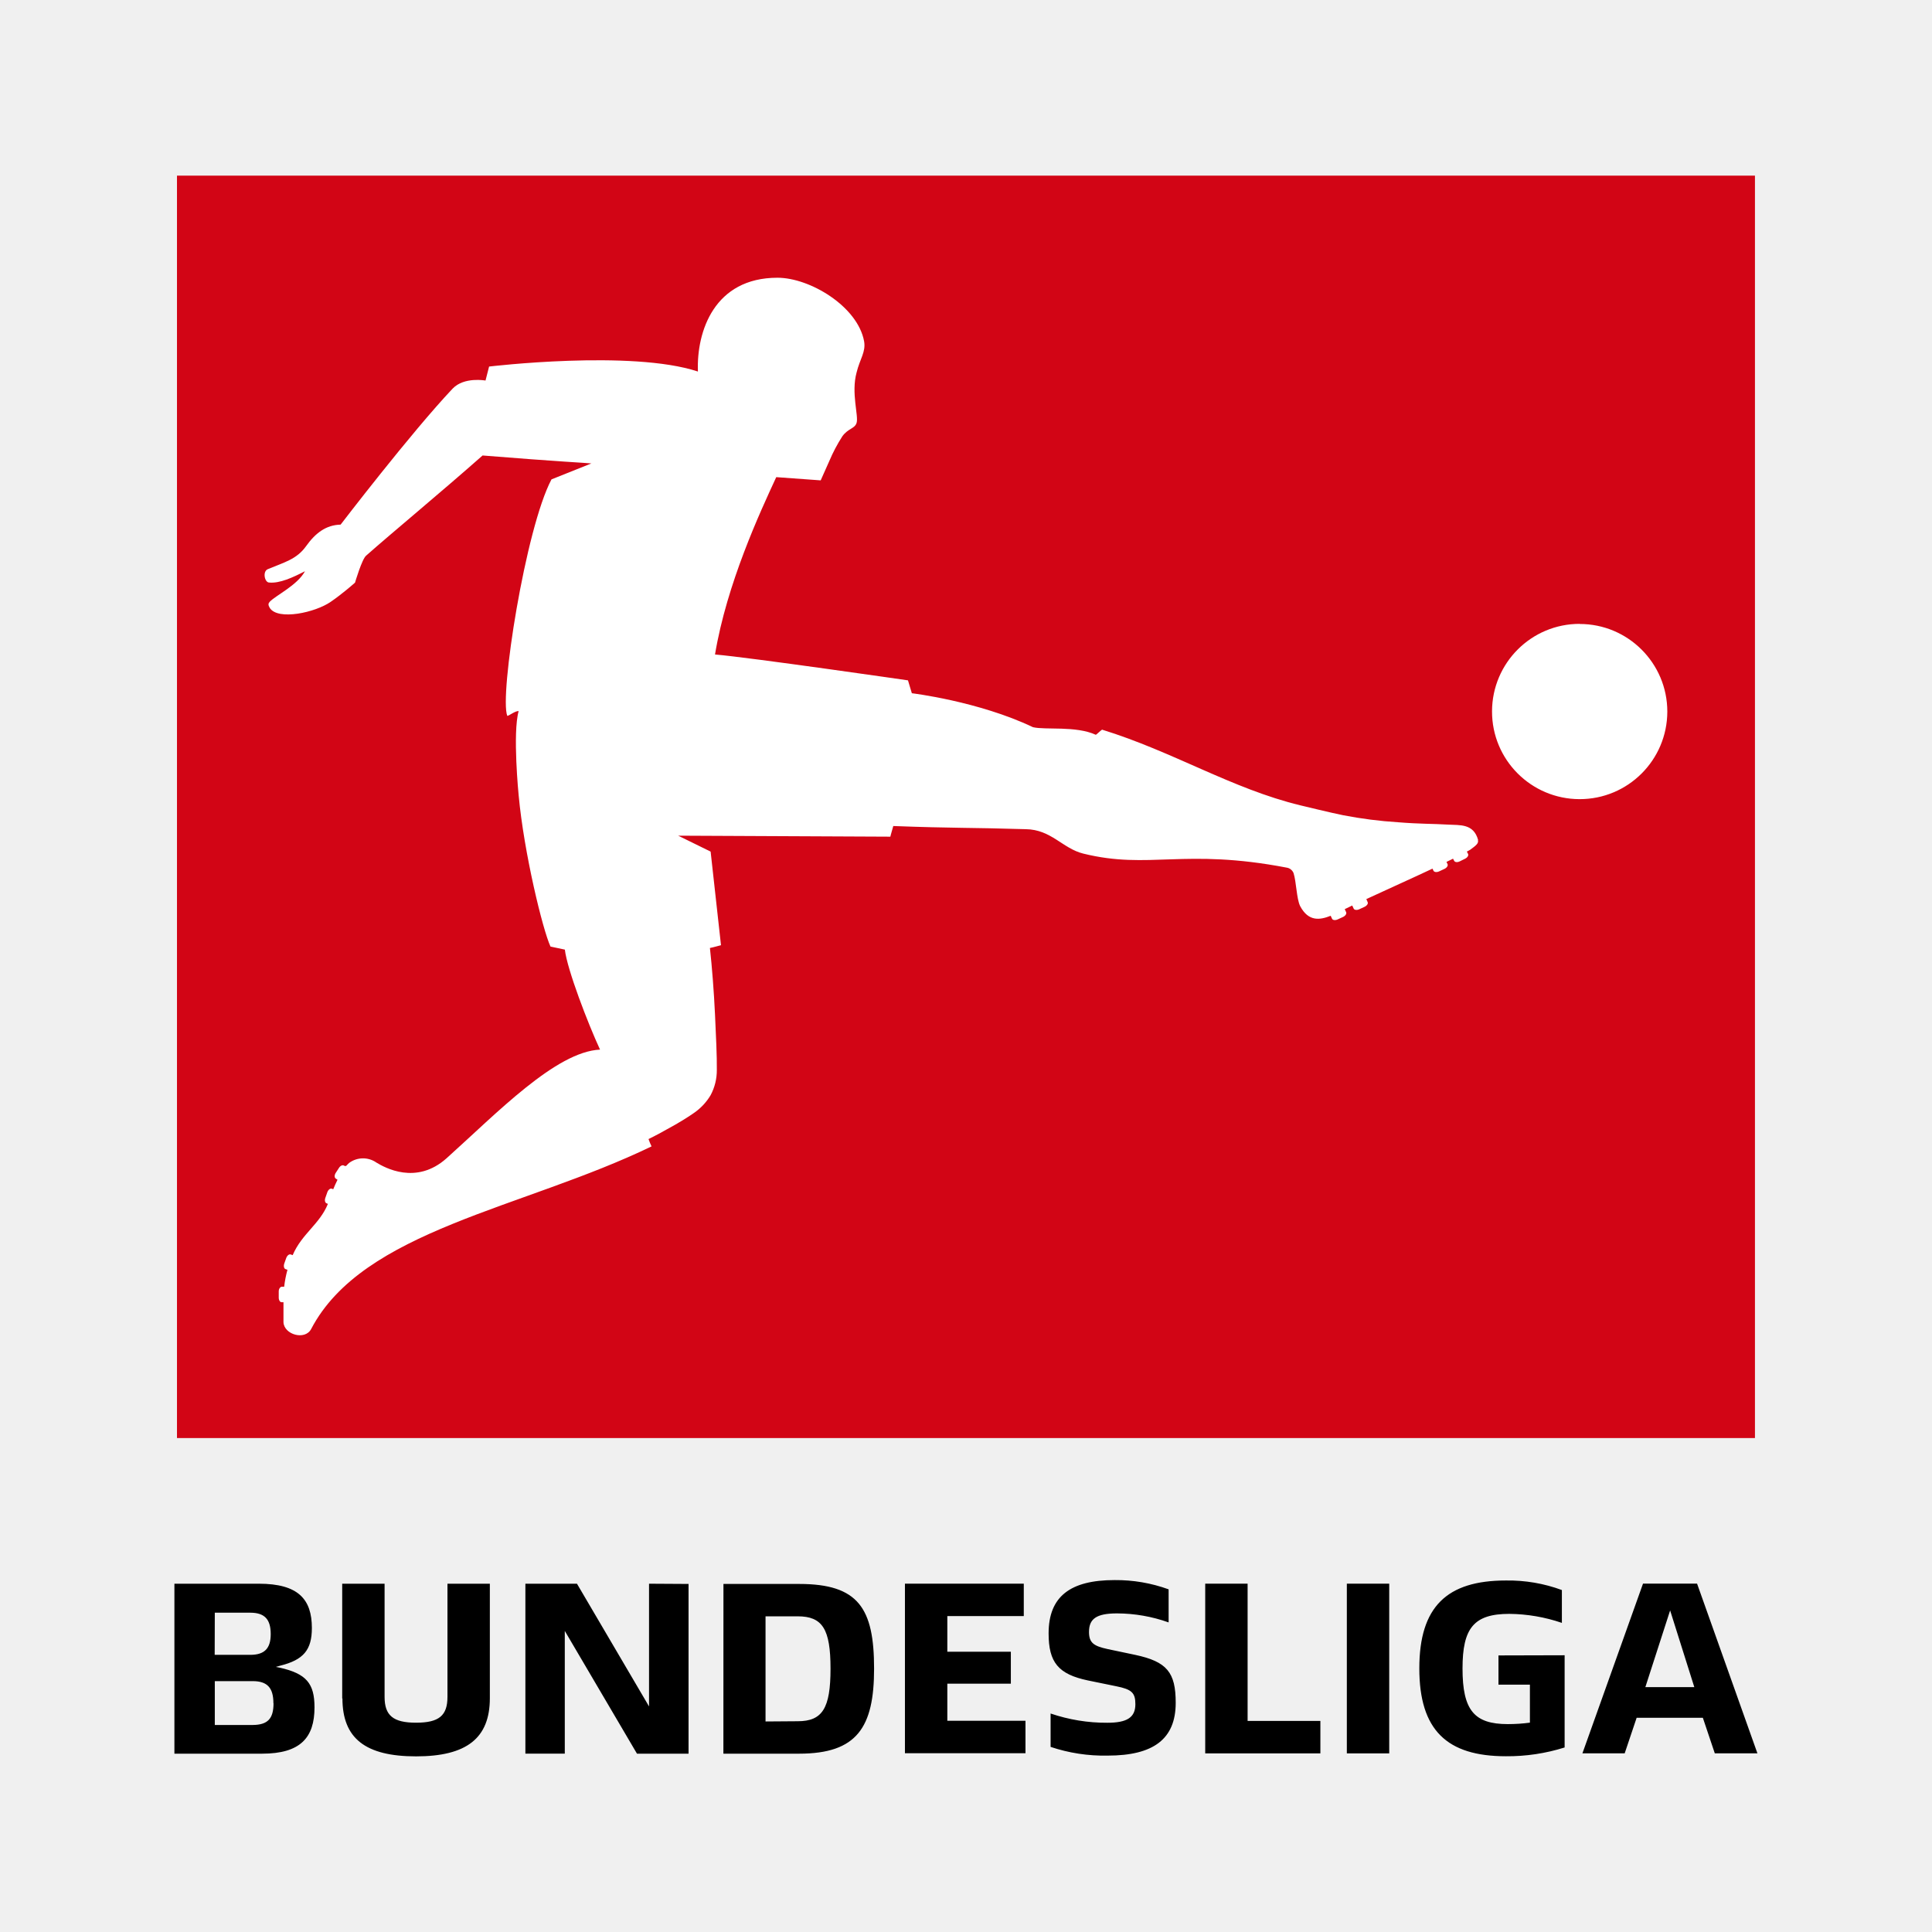
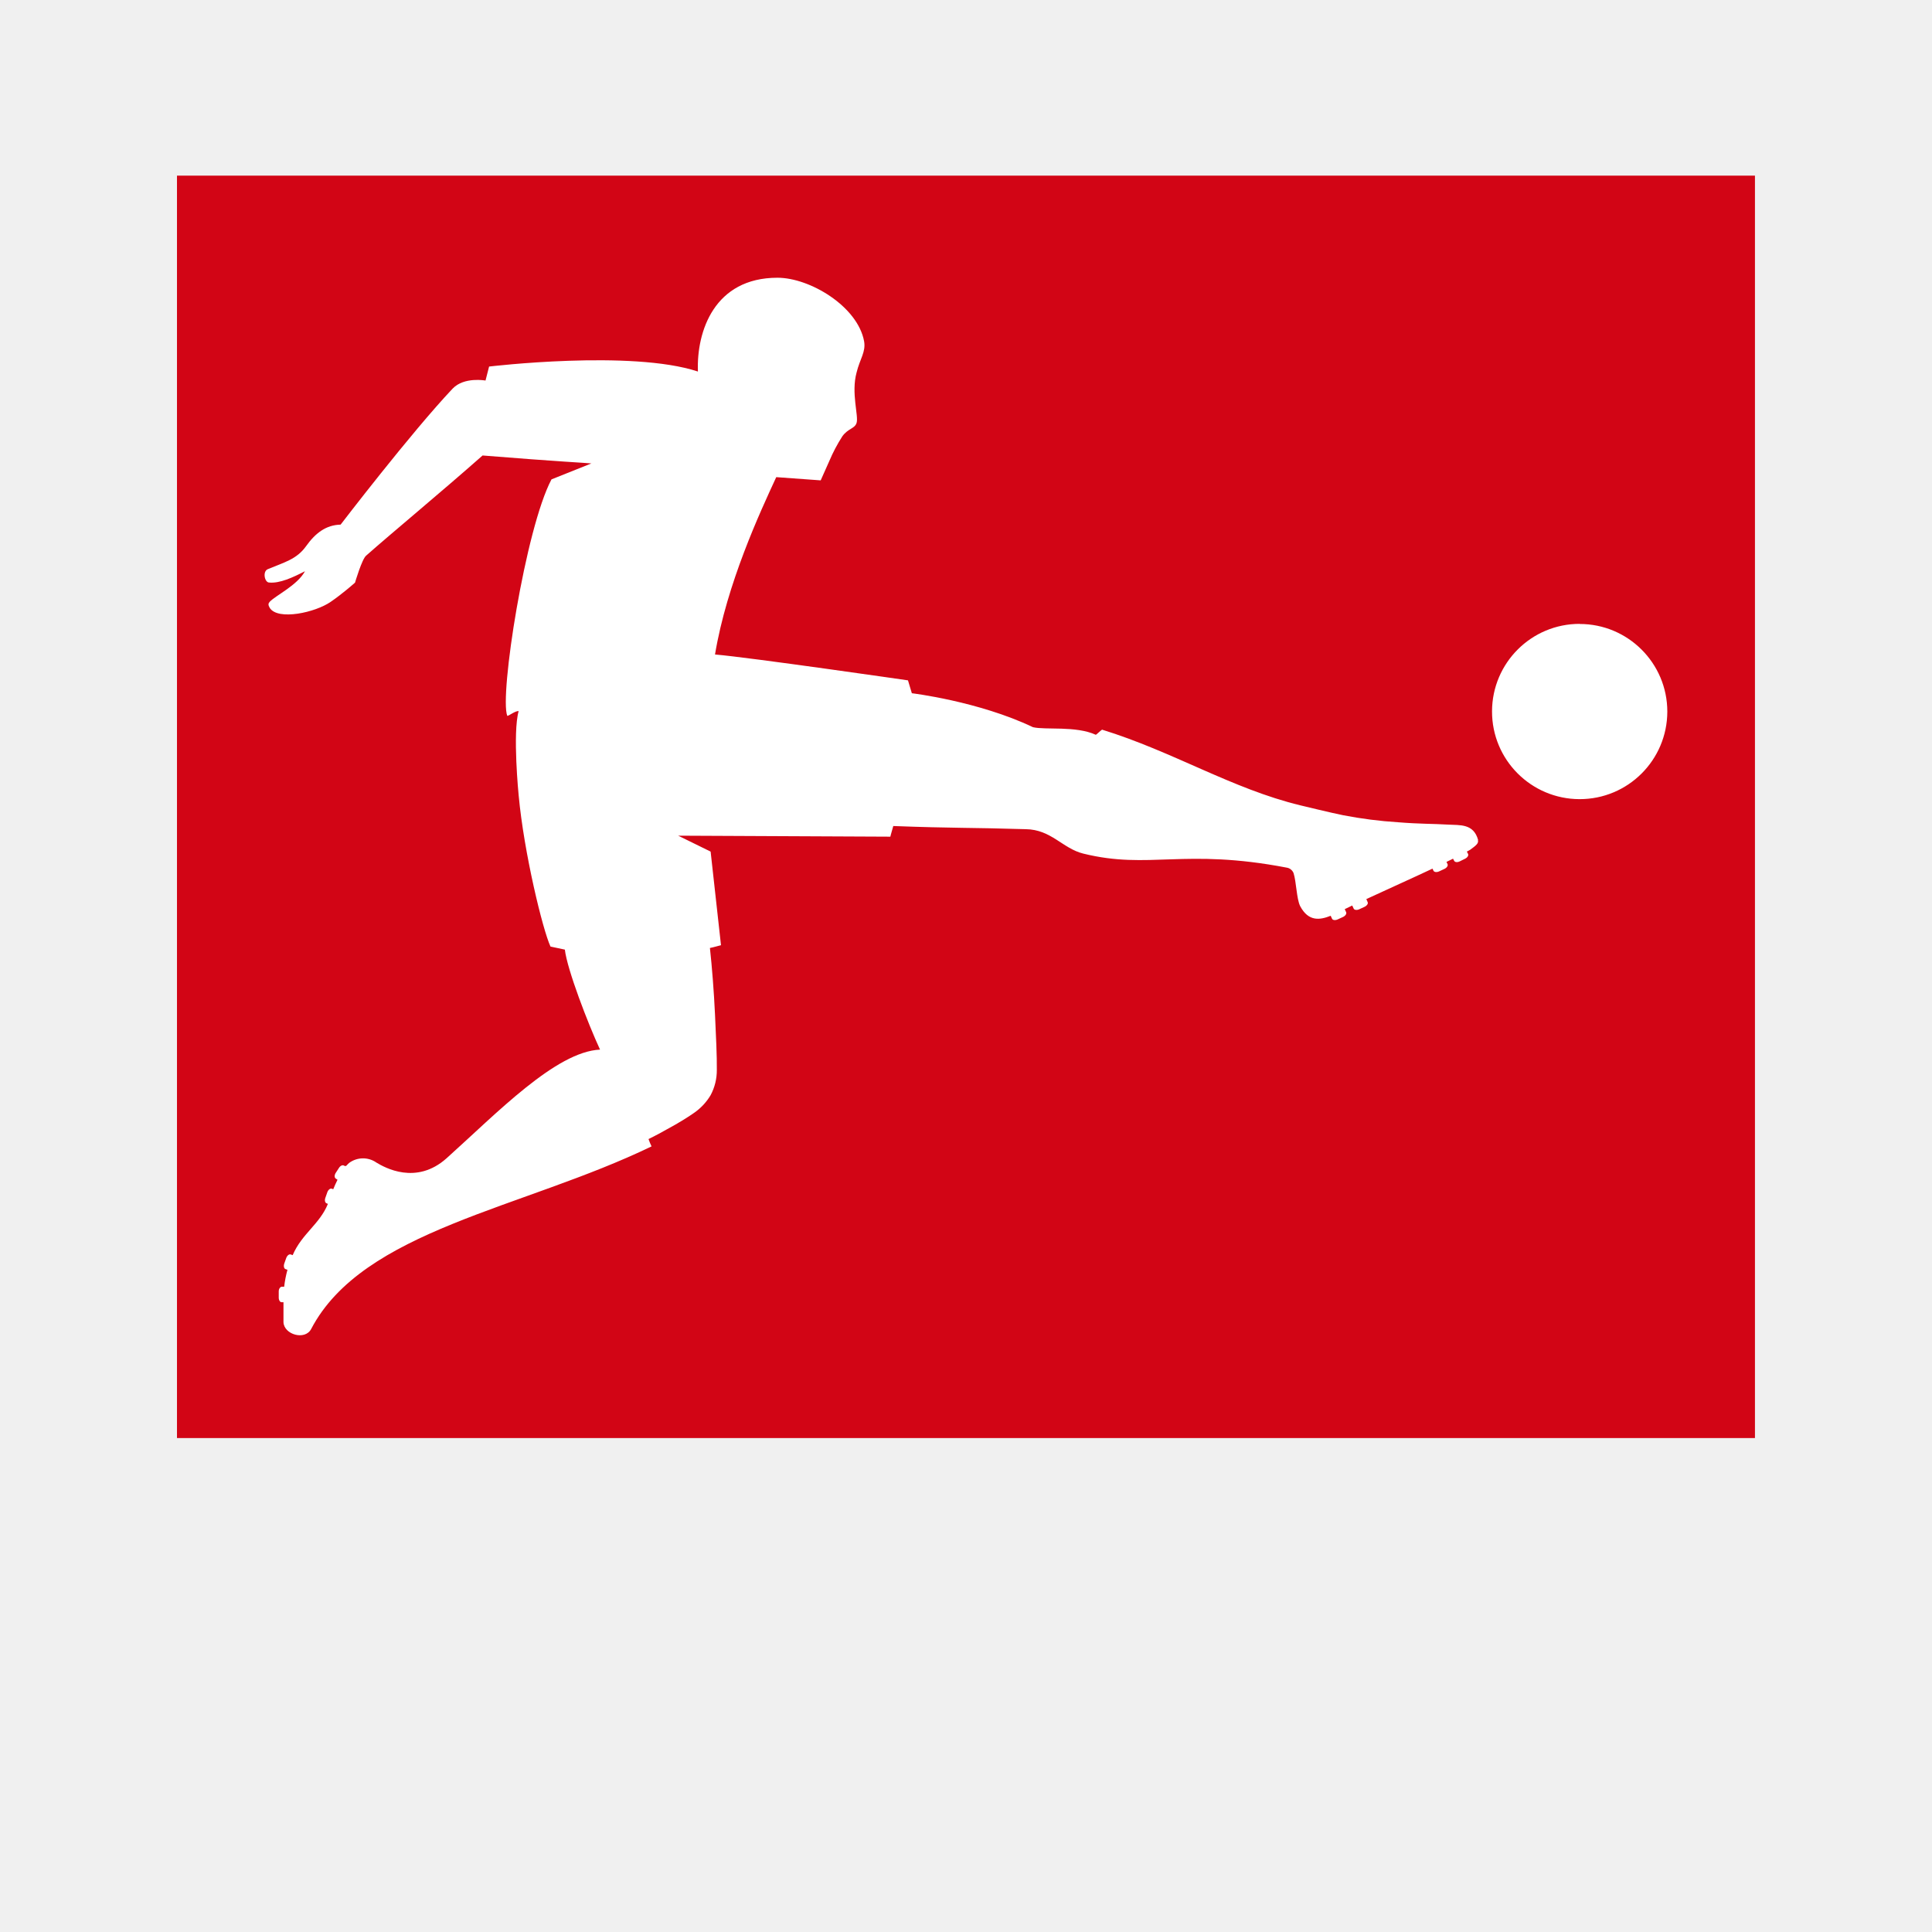
<svg xmlns="http://www.w3.org/2000/svg" height="300" width="300" xml:space="preserve" viewBox="0 0 33 33" y="0px" x="0px" id="Ebene_1" version="1.1">
  <defs id="defs17" />
  <style id="style3" type="text/css">
	.st0{fill:#FFFFFF;}
	.st1{fill:#D20515;}
</style>
  <g transform="translate(-43.5,-12)" id="g7">
-     <path id="path9" d="m 48.872,41.164 c 0,0.516 -0.241,0.79 -0.894,0.79 l -1.499,0 0,-2.903 1.442,0 c 0.674,0 0.906,0.266 0.906,0.756 0,0.374 -0.142,0.545 -0.541,0.644 l -0.075,0.021 0.067,0.013 c 0.454,0.102 0.594,0.269 0.594,0.678 z m -1.705,-0.898 0.607,0 c 0.241,0 0.35,-0.106 0.35,-0.354 0,-0.248 -0.099,-0.366 -0.35,-0.366 l -0.605,0 -0.002,0.719 z m 1.003,0.827 c 0,-0.266 -0.106,-0.378 -0.354,-0.378 l -0.647,0 0,0.749 0.647,0 c 0.26,-0.002 0.356,-0.11 0.356,-0.372 l -0.002,0.001 z m 1.175,-0.083 0,-1.959 0.724,0 0,1.933 c 0,0.317 0.146,0.441 0.537,0.441 0.391,0 0.537,-0.12 0.537,-0.441 l 0,-1.933 0.724,0 0,1.955 c 0,0.682 -0.395,0.994 -1.26,0.994 -0.865,0 -1.258,-0.307 -1.258,-0.991 l -0.002,0.001 z m 5.916,-1.955 0,2.899 -0.881,0 -1.233,-2.097 0,2.096 -0.673,0 0,-2.902 0.881,0 1.231,2.096 0,-2.096 0.675,0.004 z m 0.596,0 1.293,0 c 1.014,0 1.28,0.416 1.28,1.447 0,1.003 -0.292,1.452 -1.28,1.452 l -1.294,0 0.001,-2.899 z m 1.268,2.345 c 0.423,0 0.561,-0.221 0.561,-0.898 0,-0.677 -0.137,-0.894 -0.561,-0.894 l -0.549,0 0,1.796 0.549,-0.004 z m 1.832,-2.35 2.03,0 0,0.554 -1.306,0 0,0.609 1.085,0 0,0.545 -1.085,0 0,0.634 1.335,0 0,0.554 -2.059,0 0,-2.895 z m 2.488,2.789 0,-0.571 c 0.312,0.106 0.639,0.16 0.969,0.158 0.333,0 0.479,-0.088 0.479,-0.317 0,-0.195 -0.062,-0.254 -0.329,-0.307 l -0.483,-0.099 c -0.503,-0.106 -0.67,-0.307 -0.67,-0.803 0,-0.634 0.374,-0.911 1.127,-0.911 0.315,-0.003 0.628,0.051 0.923,0.158 l 0,0.565 c -0.283,-0.101 -0.581,-0.153 -0.881,-0.154 -0.358,0 -0.479,0.096 -0.479,0.317 0,0.187 0.083,0.241 0.317,0.292 l 0.47,0.099 c 0.545,0.116 0.694,0.299 0.694,0.819 0,0.62 -0.382,0.902 -1.162,0.902 -0.332,0.007 -0.662,-0.044 -0.976,-0.149 z m 2.641,-2.789 0.724,0 0,2.345 1.243,0 0,0.554 -1.967,0 0,-2.899 z m 2.419,0 0.724,0 0,2.899 -0.724,0 0,-2.899 z m 3.72,1.222 0,1.576 c -0.324,0.102 -0.663,0.153 -1.003,0.15 -1.007,0 -1.479,-0.445 -1.479,-1.501 0,-1.056 0.474,-1.501 1.479,-1.501 0.326,-0.005 0.65,0.05 0.956,0.163 l 0,0.561 c -0.289,-0.099 -0.592,-0.151 -0.898,-0.154 -0.607,0 -0.799,0.245 -0.799,0.932 0,0.715 0.2,0.951 0.773,0.951 0.127,1.22e-4 0.253,-0.008 0.378,-0.025 l 0,-0.649 -0.537,0 0,-0.499 1.128,-0.003 z m 2.363,1.069 -1.133,0 -0.204,0.607 -0.722,0 1.035,-2.899 0.923,0 1.031,2.899 -0.728,0 -0.204,-0.607 z m -0.561,-1.834 -0.423,1.31 0.836,0 -0.413,-1.31 z" />
    <rect style="fill:#d20515" id="rect11" height="21.563" width="26.953" class="st1" y="15" x="46.523" />
    <path style="fill:#ffffff" id="path13" d="m 68.744,26.351 c 0.015,0.054 -0.033,0.091 -0.13,0.162 l -0.059,0.033 0.02,0.039 c 0.014,0.025 -0.009,0.063 -0.051,0.083 l -0.089,0.044 c -0.04,0.021 -0.085,0.017 -0.097,-0.009 l -0.019,-0.036 -0.112,0.055 0.018,0.038 c 0.013,0.025 -0.012,0.063 -0.054,0.082 l -0.09,0.042 c -0.041,0.019 -0.085,0.014 -0.097,-0.013 l -0.016,-0.034 c -0.345,0.163 -0.732,0.335 -1.13,0.52 l 0.022,0.051 c 0.014,0.025 -0.012,0.062 -0.052,0.081 l -0.091,0.042 c -0.041,0.019 -0.086,0.013 -0.096,-0.013 l -0.024,-0.051 -0.128,0.062 0.024,0.052 c 0.012,0.026 -0.012,0.062 -0.054,0.082 l -0.09,0.041 c -0.042,0.019 -0.085,0.014 -0.097,-0.012 l -0.023,-0.05 c -0.181,0.072 -0.378,0.106 -0.522,-0.166 -0.061,-0.125 -0.064,-0.411 -0.112,-0.563 -0.02,-0.049 -0.064,-0.085 -0.116,-0.093 -1.756,-0.337 -2.351,0.038 -3.476,-0.24 -0.354,-0.087 -0.546,-0.412 -0.983,-0.417 -0.951,-0.029 -1.231,-0.015 -2.262,-0.054 -0.044,0.149 -0.05,0.182 -0.05,0.182 l -3.624,-0.017 0.554,0.272 0.177,1.598 c 0,0 -0.147,0.042 -0.189,0.048 0.035,0.317 0.069,0.75 0.087,1.139 0.016,0.349 0.034,0.712 0.031,0.943 0.001,0.151 -0.035,0.299 -0.106,0.432 -0.069,0.116 -0.161,0.216 -0.272,0.295 -0.033,0.024 -0.173,0.119 -0.335,0.211 -0.162,0.092 -0.356,0.198 -0.454,0.244 0.015,0.043 0.032,0.084 0.052,0.125 -2.199,1.065 -4.931,1.428 -5.815,3.121 -0.106,0.197 -0.462,0.094 -0.472,-0.117 0,-0.097 0,-0.255 0,-0.342 l -0.032,0 c -0.029,0 -0.051,-0.039 -0.049,-0.086 l 0,-0.099 c 0,-0.045 0.027,-0.081 0.055,-0.08 l 0.038,0 c 0.011,-0.098 0.03,-0.195 0.056,-0.289 l -0.034,-0.012 c -0.026,-0.009 -0.035,-0.053 -0.02,-0.096 l 0.033,-0.093 c 0.016,-0.043 0.049,-0.07 0.077,-0.061 l 0.033,0.012 c 0.157,-0.367 0.461,-0.528 0.602,-0.876 l -0.022,-0.009 c -0.029,-0.011 -0.037,-0.053 -0.021,-0.096 l 0.033,-0.094 c 0.016,-0.043 0.05,-0.07 0.077,-0.06 l 0.024,0.009 c 0.021,-0.051 0.045,-0.106 0.073,-0.162 l -0.03,-0.02 c -0.025,-0.016 -0.025,-0.059 0,-0.098 l 0.054,-0.083 c 0.023,-0.038 0.062,-0.057 0.087,-0.041 l 0.013,0.007 0.013,0 c 0.007,0 0.011,0 0.018,-0.009 0.014,-0.015 0.028,-0.03 0.043,-0.043 0.138,-0.102 0.326,-0.105 0.467,-0.006 0.138,0.083 0.679,0.392 1.2,-0.076 0.859,-0.771 1.864,-1.818 2.619,-1.854 -0.205,-0.442 -0.561,-1.367 -0.601,-1.708 l -0.245,-0.052 c -0.132,-0.284 -0.453,-1.597 -0.544,-2.584 0,0 -0.106,-1.064 0,-1.438 -0.058,-0.006 -0.165,0.081 -0.194,0.082 -0.138,-0.339 0.311,-3.205 0.755,-4.04 l 0.681,-0.272 c -0.071,-0.009 -0.563,-0.031 -1.858,-0.136 -0.728,0.643 -1.564,1.334 -1.987,1.709 -0.072,0.053 -0.192,0.463 -0.192,0.463 0,0 -0.211,0.188 -0.413,0.326 -0.262,0.184 -0.903,0.325 -1.043,0.106 -0.032,-0.054 -0.026,-0.077 0,-0.106 0.099,-0.106 0.474,-0.283 0.601,-0.521 -0.205,0.106 -0.433,0.211 -0.612,0.193 -0.078,0 -0.118,-0.195 -0.018,-0.23 0.273,-0.115 0.488,-0.165 0.649,-0.391 0.161,-0.226 0.342,-0.362 0.59,-0.368 0,0 1.204,-1.573 1.914,-2.324 0.197,-0.205 0.561,-0.137 0.561,-0.137 l 0.061,-0.239 c 0,0 2.43,-0.291 3.567,0.085 -0.026,-0.688 0.282,-1.602 1.359,-1.602 0.554,0 1.368,0.489 1.479,1.083 0.034,0.183 -0.072,0.304 -0.128,0.536 -0.096,0.35 0.038,0.74 0,0.861 -0.032,0.1 -0.145,0.092 -0.243,0.228 -0.086,0.134 -0.161,0.276 -0.223,0.423 l -0.147,0.33 -0.759,-0.055 c -0.277,0.599 -0.845,1.819 -1.046,3.029 l 0,0 c 0.596,0.051 3.296,0.442 3.296,0.442 l 0.066,0.22 c 0,0 1.138,0.136 2.069,0.58 0.211,0.051 0.731,-0.027 1.074,0.13 0.023,-0.014 0.08,-0.072 0.106,-0.088 1.214,0.374 2.219,1.01 3.388,1.293 0,0 0.547,0.133 0.731,0.169 0.31,0.06 0.624,0.1 0.939,0.12 0.375,0.03 0.583,0.024 0.857,0.04 0.194,0.012 0.431,-0.021 0.508,0.262 m 1.738,-3.691 c -0.827,-0.002 -1.498,0.667 -1.5,1.494 -0.002,0.827 0.667,1.498 1.494,1.5 0.827,0.002 1.498,-0.667 1.5,-1.494 0,-0.001 0,-0.002 0,-0.003 -0.001,-0.826 -0.672,-1.496 -1.498,-1.495 l 0.004,-0.002 z" class="st0" />
  </g>
</svg>
